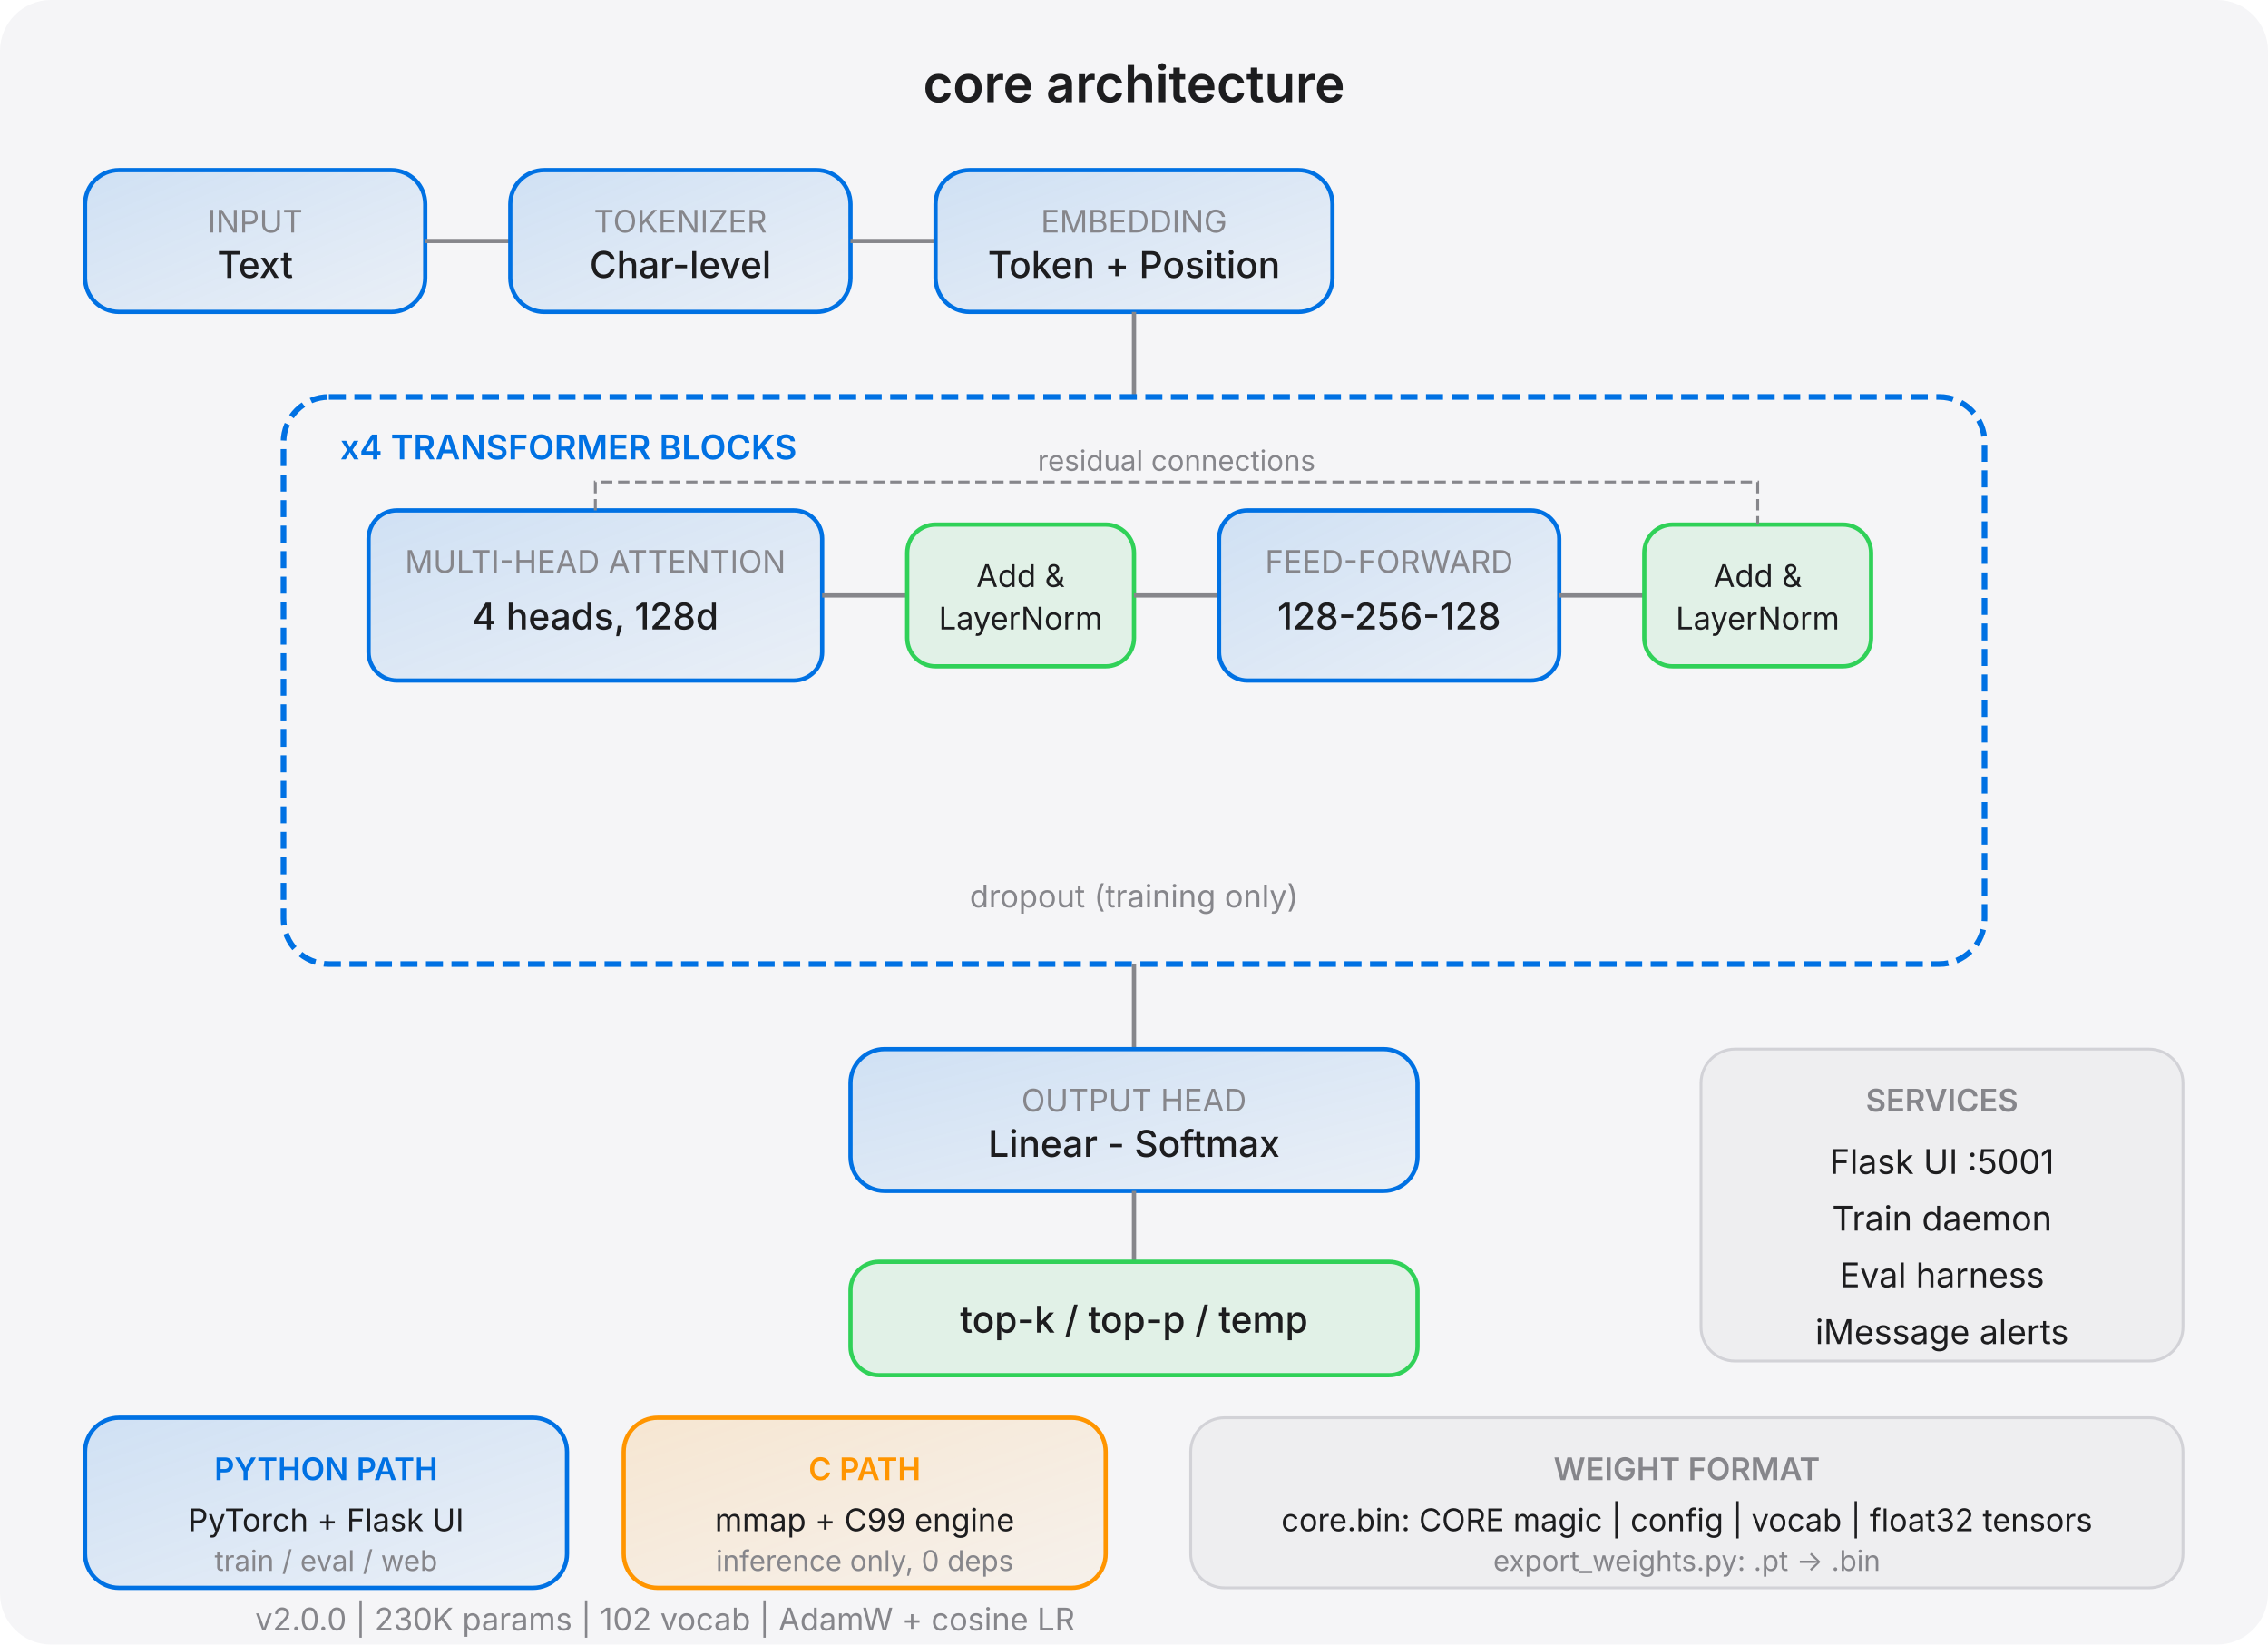
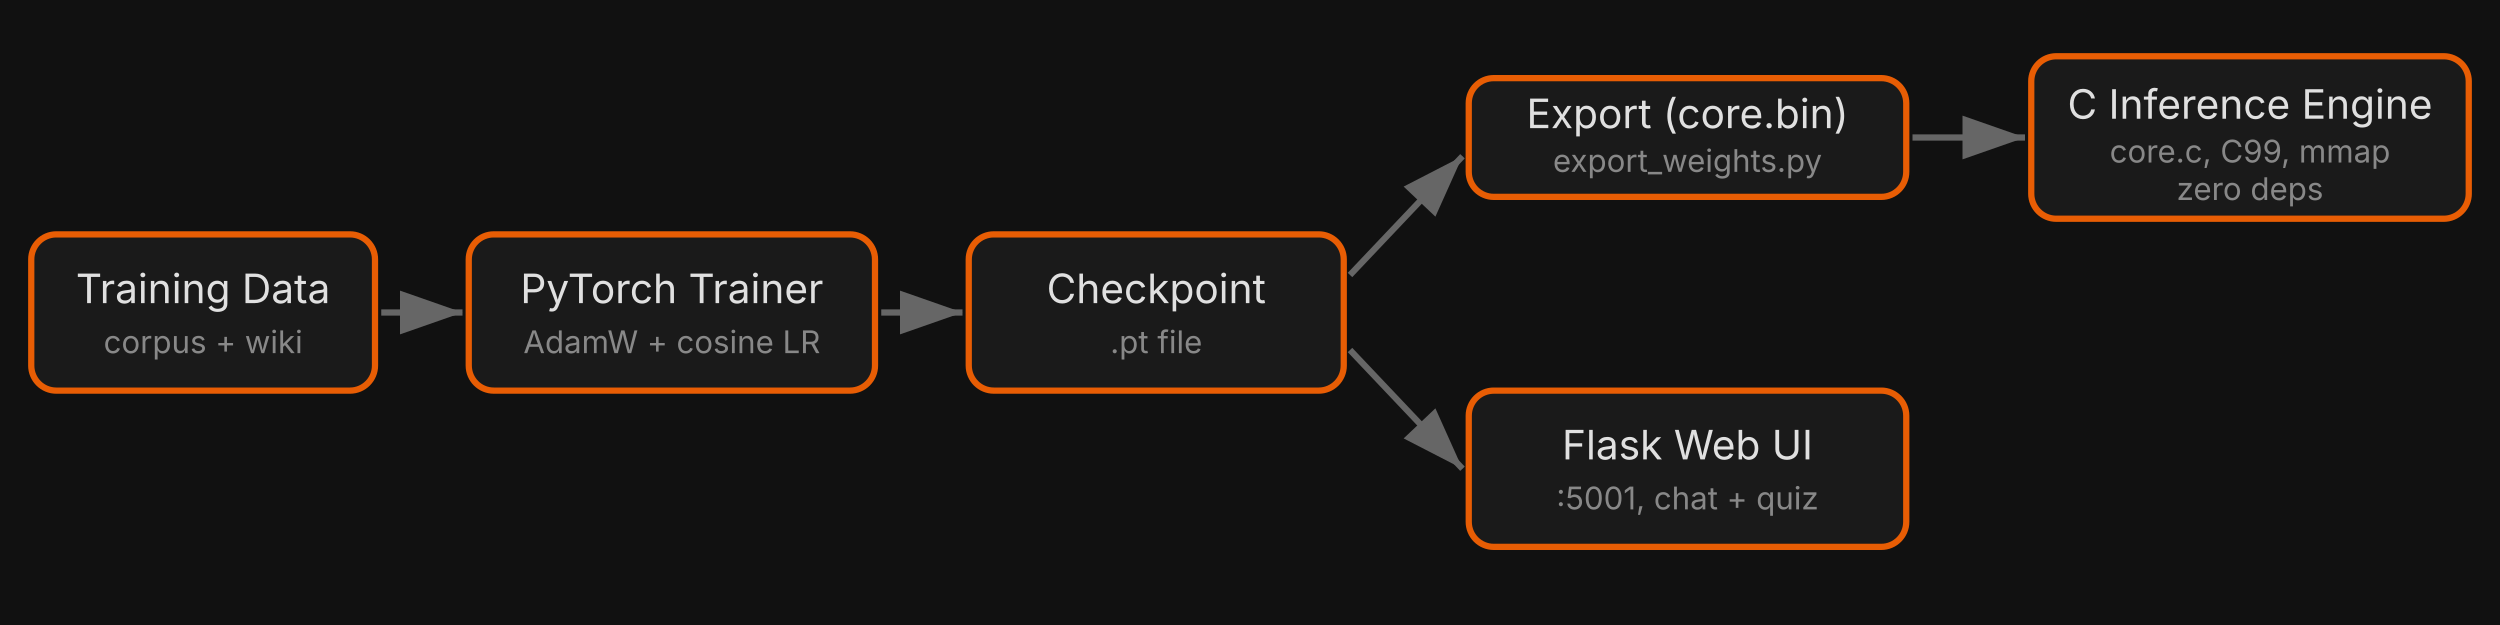
- <svg xmlns="http://www.w3.org/2000/svg" viewBox="0 0 800 580" font-family="-apple-system, BlinkMacSystemFont, sans-serif">
+ <svg xmlns="http://www.w3.org/2000/svg" viewBox="0 0 800 200" font-family="-apple-system, system-ui, sans-serif">
  <defs>
-     <linearGradient id="blue" x1="0%" y1="0%" x2="100%" y2="100%">
-       <stop offset="0%" style="stop-color:#0071e3;stop-opacity:0.15" />
-       <stop offset="100%" style="stop-color:#0071e3;stop-opacity:0.05" />
-     </linearGradient>
-     <linearGradient id="orange" x1="0%" y1="0%" x2="100%" y2="100%">
-       <stop offset="0%" style="stop-color:#ff9500;stop-opacity:0.15" />
-       <stop offset="100%" style="stop-color:#ff9500;stop-opacity:0.05" />
-     </linearGradient>
+     <style>
+       .box { fill: #1a1a1a; stroke: #e85d04; stroke-width: 2; }
+       .label { fill: #e0e0e0; font-size: 13px; text-anchor: middle; }
+       .sub { fill: #888; font-size: 10px; text-anchor: middle; }
+       .arrow { stroke: #666; stroke-width: 2; fill: none; marker-end: url(#arrowhead); }
+     </style>
+     <marker id="arrowhead" markerWidth="10" markerHeight="7" refX="10" refY="3.5" orient="auto">
+       <polygon points="0 0, 10 3.5, 0 7" fill="#666" />
+     </marker>
  </defs>
-   <rect width="800" height="580" rx="18" fill="#f5f5f7" />
-   <text x="400" y="36" text-anchor="middle" font-size="18" font-weight="600" fill="#1d1d1f">core architecture</text>
-   <rect x="30" y="60" width="120" height="50" rx="12" fill="url(#blue)" stroke="#0071e3" stroke-width="1.5" />
-   <text x="90" y="82" text-anchor="middle" font-size="11" fill="#86868b">INPUT</text>
-   <text x="90" y="98" text-anchor="middle" font-size="13" font-weight="500" fill="#1d1d1f">Text</text>
-   <line x1="150" y1="85" x2="180" y2="85" stroke="#86868b" stroke-width="1.5" />
-   <rect x="180" y="60" width="120" height="50" rx="12" fill="url(#blue)" stroke="#0071e3" stroke-width="1.5" />
-   <text x="240" y="82" text-anchor="middle" font-size="11" fill="#86868b">TOKENIZER</text>
-   <text x="240" y="98" text-anchor="middle" font-size="13" font-weight="500" fill="#1d1d1f">Char-level</text>
-   <line x1="300" y1="85" x2="330" y2="85" stroke="#86868b" stroke-width="1.5" />
-   <rect x="330" y="60" width="140" height="50" rx="12" fill="url(#blue)" stroke="#0071e3" stroke-width="1.5" />
-   <text x="400" y="82" text-anchor="middle" font-size="11" fill="#86868b">EMBEDDING</text>
-   <text x="400" y="98" text-anchor="middle" font-size="13" font-weight="500" fill="#1d1d1f">Token + Position</text>
-   <line x1="400" y1="110" x2="400" y2="140" stroke="#86868b" stroke-width="1.5" />
-   <rect x="100" y="140" width="600" height="200" rx="16" fill="none" stroke="#0071e3" stroke-width="2" stroke-dasharray="6,3" />
-   <text x="120" y="162" font-size="12" font-weight="600" fill="#0071e3">x4 TRANSFORMER BLOCKS</text>
-   <rect x="130" y="180" width="160" height="60" rx="10" fill="url(#blue)" stroke="#0071e3" stroke-width="1.5" />
-   <text x="210" y="202" text-anchor="middle" font-size="11" fill="#86868b">MULTI-HEAD ATTENTION</text>
-   <text x="210" y="222" text-anchor="middle" font-size="13" font-weight="500" fill="#1d1d1f">4 heads, 128d</text>
-   <line x1="290" y1="210" x2="320" y2="210" stroke="#86868b" stroke-width="1.5" />
-   <rect x="320" y="185" width="80" height="50" rx="10" fill="rgba(48,209,88,0.1)" stroke="#30d158" stroke-width="1.5" />
-   <text x="360" y="207" text-anchor="middle" font-size="11" fill="#1d1d1f">Add &amp;</text>
-   <text x="360" y="222" text-anchor="middle" font-size="11" fill="#1d1d1f">LayerNorm</text>
-   <line x1="400" y1="210" x2="430" y2="210" stroke="#86868b" stroke-width="1.5" />
-   <rect x="430" y="180" width="120" height="60" rx="10" fill="url(#blue)" stroke="#0071e3" stroke-width="1.5" />
-   <text x="490" y="202" text-anchor="middle" font-size="11" fill="#86868b">FEED-FORWARD</text>
-   <text x="490" y="222" text-anchor="middle" font-size="13" font-weight="500" fill="#1d1d1f">128-256-128</text>
-   <line x1="550" y1="210" x2="580" y2="210" stroke="#86868b" stroke-width="1.5" />
-   <rect x="580" y="185" width="80" height="50" rx="10" fill="rgba(48,209,88,0.1)" stroke="#30d158" stroke-width="1.5" />
-   <text x="620" y="207" text-anchor="middle" font-size="11" fill="#1d1d1f">Add &amp;</text>
-   <text x="620" y="222" text-anchor="middle" font-size="11" fill="#1d1d1f">LayerNorm</text>
-   <path d="M210,180 L210,170 L620,170 L620,185" fill="none" stroke="#86868b" stroke-width="1" stroke-dasharray="4,2" />
-   <text x="415" y="166" text-anchor="middle" font-size="10" fill="#86868b">residual connections</text>
-   <text x="400" y="320" text-anchor="middle" font-size="11" fill="#86868b">dropout (training only)</text>
-   <line x1="400" y1="340" x2="400" y2="370" stroke="#86868b" stroke-width="1.5" />
-   <rect x="300" y="370" width="200" height="50" rx="12" fill="url(#blue)" stroke="#0071e3" stroke-width="1.5" />
-   <text x="400" y="392" text-anchor="middle" font-size="11" fill="#86868b">OUTPUT HEAD</text>
-   <text x="400" y="408" text-anchor="middle" font-size="13" font-weight="500" fill="#1d1d1f">Linear - Softmax</text>
-   <line x1="400" y1="420" x2="400" y2="445" stroke="#86868b" stroke-width="1.5" />
-   <rect x="300" y="445" width="200" height="40" rx="10" fill="rgba(48,209,88,0.1)" stroke="#30d158" stroke-width="1.5" />
-   <text x="400" y="470" text-anchor="middle" font-size="13" font-weight="500" fill="#1d1d1f">top-k / top-p / temp</text>
-   <rect x="30" y="500" width="170" height="60" rx="12" fill="url(#blue)" stroke="#0071e3" stroke-width="1.5" />
-   <text x="115" y="522" text-anchor="middle" font-size="11" font-weight="600" fill="#0071e3">PYTHON PATH</text>
-   <text x="115" y="540" text-anchor="middle" font-size="11" fill="#1d1d1f">PyTorch + Flask UI</text>
-   <text x="115" y="554" text-anchor="middle" font-size="10" fill="#86868b">train / eval / web</text>
-   <rect x="220" y="500" width="170" height="60" rx="12" fill="url(#orange)" stroke="#ff9500" stroke-width="1.5" />
-   <text x="305" y="522" text-anchor="middle" font-size="11" font-weight="600" fill="#ff9500">C PATH</text>
-   <text x="305" y="540" text-anchor="middle" font-size="11" fill="#1d1d1f">mmap + C99 engine</text>
-   <text x="305" y="554" text-anchor="middle" font-size="10" fill="#86868b">inference only, 0 deps</text>
-   <rect x="600" y="370" width="170" height="110" rx="12" fill="rgba(0,0,0,0.03)" stroke="#d2d2d7" stroke-width="1" />
-   <text x="685" y="392" text-anchor="middle" font-size="11" font-weight="600" fill="#86868b">SERVICES</text>
-   <text x="685" y="414" text-anchor="middle" font-size="12" fill="#1d1d1f">Flask UI :5001</text>
-   <text x="685" y="434" text-anchor="middle" font-size="12" fill="#1d1d1f">Train daemon</text>
-   <text x="685" y="454" text-anchor="middle" font-size="12" fill="#1d1d1f">Eval harness</text>
-   <text x="685" y="474" text-anchor="middle" font-size="12" fill="#1d1d1f">iMessage alerts</text>
-   <rect x="420" y="500" width="350" height="60" rx="12" fill="rgba(0,0,0,0.03)" stroke="#d2d2d7" stroke-width="1" />
-   <text x="595" y="522" text-anchor="middle" font-size="11" font-weight="600" fill="#86868b">WEIGHT FORMAT</text>
-   <text x="595" y="540" text-anchor="middle" font-size="11" fill="#1d1d1f">core.bin: CORE magic | config | vocab | float32 tensors</text>
-   <text x="595" y="554" text-anchor="middle" font-size="10" fill="#86868b">export_weights.py: .pt -&gt; .bin</text>
-   <text x="90" y="575" font-size="11" fill="#86868b">v2.0.0 | 230K params | 102 vocab | AdamW + cosine LR</text>
+   <rect width="800" height="200" fill="#111" />
+   <rect x="10" y="75" width="110" height="50" rx="8" class="box" />
+   <text x="65" y="97" class="label">Training Data</text>
+   <text x="65" y="113" class="sub">corpus + wiki</text>
+   <line x1="122" y1="100" x2="148" y2="100" class="arrow" />
+   <rect x="150" y="75" width="130" height="50" rx="8" class="box" />
+   <text x="215" y="97" class="label">PyTorch Trainer</text>
+   <text x="215" y="113" class="sub">AdamW + cosine LR</text>
+   <line x1="282" y1="100" x2="308" y2="100" class="arrow" />
+   <rect x="310" y="75" width="120" height="50" rx="8" class="box" />
+   <text x="370" y="97" class="label">Checkpoint</text>
+   <text x="370" y="113" class="sub">.pt file</text>
+   <line x1="432" y1="88" x2="468" y2="50" class="arrow" />
+   <line x1="432" y1="112" x2="468" y2="150" class="arrow" />
+   <rect x="470" y="25" width="140" height="38" rx="8" class="box" />
+   <text x="540" y="41" class="label">Export (core.bin)</text>
+   <text x="540" y="55" class="sub">export_weights.py</text>
+   <line x1="612" y1="44" x2="648" y2="44" class="arrow" />
+   <rect x="650" y="18" width="140" height="52" rx="8" class="box" />
+   <text x="720" y="38" class="label">C Inference Engine</text>
+   <text x="720" y="52" class="sub">core.c, C99, mmap</text>
+   <text x="720" y="64" class="sub">zero deps</text>
+   <rect x="470" y="125" width="140" height="50" rx="8" class="box" />
+   <text x="540" y="147" class="label">Flask Web UI</text>
+   <text x="540" y="163" class="sub">:5001, chat + quiz</text>
</svg>
